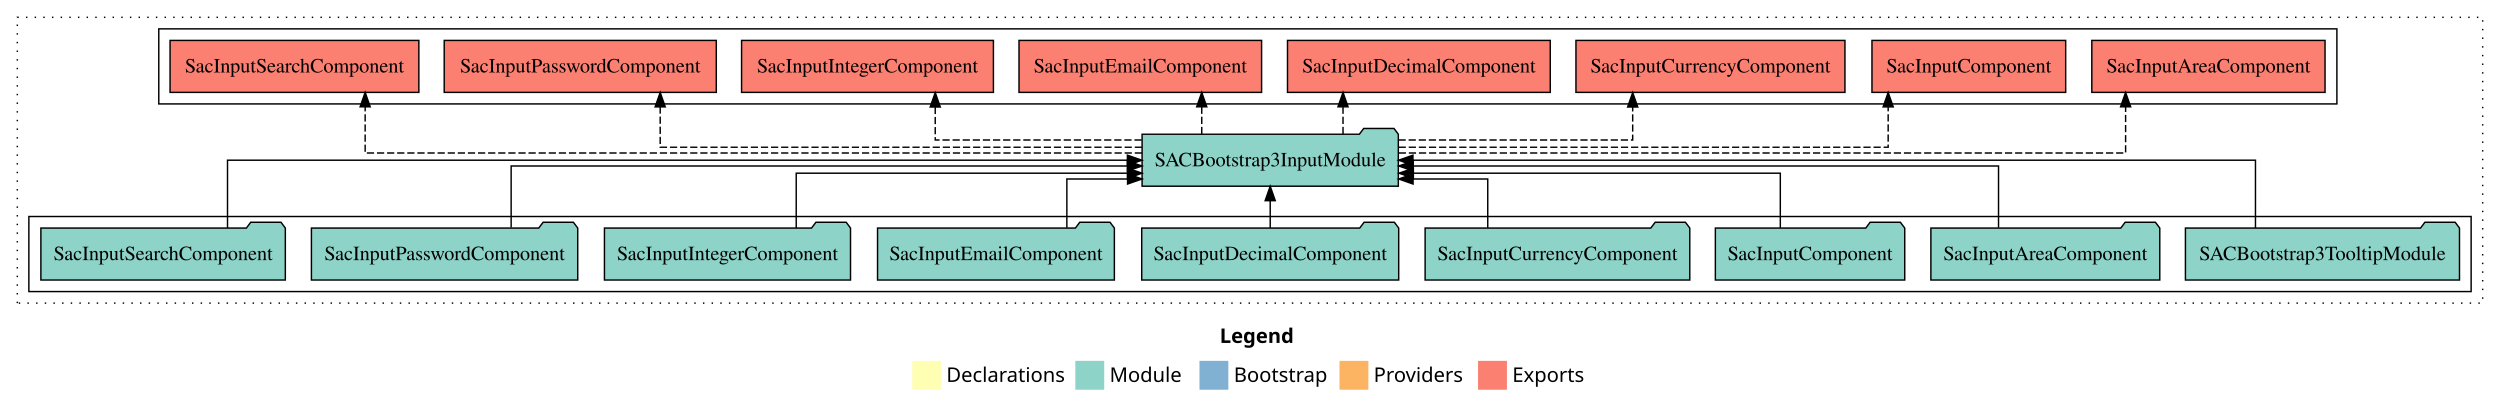
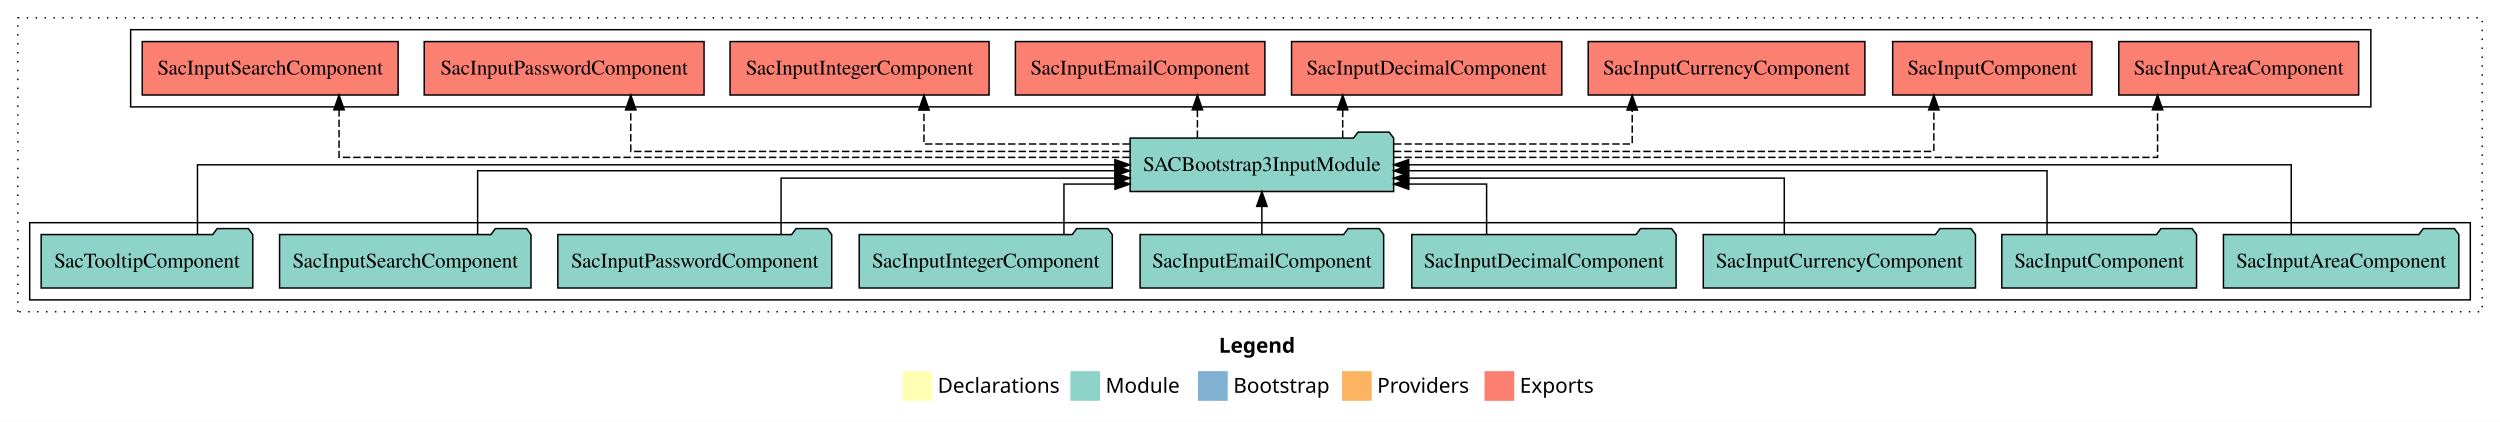
- <svg xmlns="http://www.w3.org/2000/svg" width="1732pt" height="284pt" viewBox="0.00 0.00 1732.00 284.00">
+ <svg xmlns="http://www.w3.org/2000/svg" width="1684pt" height="284pt" viewBox="0.00 0.00 1684.00 284.00">
  <g id="graph0" class="graph" transform="scale(1 1) rotate(0) translate(4 280)">
-     <polygon fill="white" stroke="transparent" points="-4,4 -4,-280 1728,-280 1728,4 -4,4" />
-     <text text-anchor="start" x="841.01" y="-42.4" font-family="Times-12" font-weight="bold" font-size="14.00">Legend</text>
-     <polygon fill="#ffffb3" stroke="transparent" points="628,-10 628,-30 648,-30 648,-10 628,-10" />
-     <text text-anchor="start" x="651.63" y="-15.4" font-family="Times-12" font-size="14.00">  Declarations</text>
-     <polygon fill="#8dd3c7" stroke="transparent" points="741,-10 741,-30 761,-30 761,-10 741,-10" />
-     <text text-anchor="start" x="764.73" y="-15.4" font-family="Times-12" font-size="14.00">  Module</text>
-     <polygon fill="#80b1d3" stroke="transparent" points="827,-10 827,-30 847,-30 847,-10 827,-10" />
-     <text text-anchor="start" x="850.78" y="-15.4" font-family="Times-12" font-size="14.00">  Bootstrap</text>
-     <polygon fill="#fdb462" stroke="transparent" points="924,-10 924,-30 944,-30 944,-10 924,-10" />
-     <text text-anchor="start" x="947.67" y="-15.4" font-family="Times-12" font-size="14.00">  Providers</text>
-     <polygon fill="#fb8072" stroke="transparent" points="1020,-10 1020,-30 1040,-30 1040,-10 1020,-10" />
-     <text text-anchor="start" x="1043.73" y="-15.4" font-family="Times-12" font-size="14.00">  Exports</text>
+     <polygon fill="white" stroke="transparent" points="-4,4 -4,-280 1680,-280 1680,4 -4,4" />
+     <text text-anchor="start" x="817.01" y="-42.4" font-family="Times-12" font-weight="bold" font-size="14.00">Legend</text>
+     <polygon fill="#ffffb3" stroke="transparent" points="604,-10 604,-30 624,-30 624,-10 604,-10" />
+     <text text-anchor="start" x="627.63" y="-15.4" font-family="Times-12" font-size="14.00">  Declarations</text>
+     <polygon fill="#8dd3c7" stroke="transparent" points="717,-10 717,-30 737,-30 737,-10 717,-10" />
+     <text text-anchor="start" x="740.73" y="-15.4" font-family="Times-12" font-size="14.00">  Module</text>
+     <polygon fill="#80b1d3" stroke="transparent" points="803,-10 803,-30 823,-30 823,-10 803,-10" />
+     <text text-anchor="start" x="826.78" y="-15.4" font-family="Times-12" font-size="14.00">  Bootstrap</text>
+     <polygon fill="#fdb462" stroke="transparent" points="900,-10 900,-30 920,-30 920,-10 900,-10" />
+     <text text-anchor="start" x="923.67" y="-15.4" font-family="Times-12" font-size="14.00">  Providers</text>
+     <polygon fill="#fb8072" stroke="transparent" points="996,-10 996,-30 1016,-30 1016,-10 996,-10" />
+     <text text-anchor="start" x="1019.73" y="-15.4" font-family="Times-12" font-size="14.00">  Exports</text>
    <g id="clust1" class="cluster">
-       <polygon fill="none" stroke="black" stroke-dasharray="1,5" points="8,-70 8,-268 1716,-268 1716,-70 8,-70" />
+       <polygon fill="none" stroke="black" stroke-dasharray="1,5" points="8,-70 8,-268 1668,-268 1668,-70 8,-70" />
    </g>
    <g id="clust4" class="cluster">
-       <polygon fill="none" stroke="black" points="106,-208 106,-260 1615,-260 1615,-208 106,-208" />
+       <polygon fill="none" stroke="black" points="84,-208 84,-260 1593,-260 1593,-208 84,-208" />
    </g>
    <g id="clust3" class="cluster">
-       <polygon fill="none" stroke="black" points="16,-78 16,-130 1708,-130 1708,-78 16,-78" />
+       <polygon fill="none" stroke="black" points="16,-78 16,-130 1660,-130 1660,-78 16,-78" />
    </g>
    <g id="node1" class="node">
-       <polygon fill="#8dd3c7" stroke="black" points="1699.94,-122 1696.94,-126 1675.94,-126 1672.94,-122 1510.06,-122 1510.06,-86 1699.94,-86 1699.94,-122" />
-       <text text-anchor="middle" x="1605" y="-99.8" font-family="Times,serif" font-size="14.00">SACBootstrap3TooltipModule</text>
+       <polygon fill="#8dd3c7" stroke="black" points="1652.29,-122 1649.29,-126 1628.29,-126 1625.29,-122 1493.71,-122 1493.71,-86 1652.29,-86 1652.29,-122" />
+       <text text-anchor="middle" x="1573" y="-99.8" font-family="Times,serif" font-size="14.00">SacInputAreaComponent</text>
    </g>
    <g id="node10" class="node">
-       <polygon fill="#8dd3c7" stroke="black" points="964.76,-187 961.76,-191 940.76,-191 937.76,-187 787.24,-187 787.24,-151 964.76,-151 964.76,-187" />
-       <text text-anchor="middle" x="876" y="-164.8" font-family="Times,serif" font-size="14.00">SACBootstrap3InputModule</text>
+       <polygon fill="#8dd3c7" stroke="black" points="934.76,-187 931.76,-191 910.76,-191 907.76,-187 757.24,-187 757.24,-151 934.76,-151 934.76,-187" />
+       <text text-anchor="middle" x="846" y="-164.8" font-family="Times,serif" font-size="14.00">SACBootstrap3InputModule</text>
    </g>
    <g id="edge1" class="edge">
-       <path fill="none" stroke="black" d="M1558.59,-122.11C1558.59,-141.34 1558.59,-169 1558.59,-169 1558.59,-169 974.89,-169 974.89,-169" />
-       <polygon fill="black" stroke="black" points="974.89,-165.5 964.89,-169 974.89,-172.5 974.89,-165.5" />
+       <path fill="none" stroke="black" d="M1539.38,-122.11C1539.38,-141.34 1539.38,-169 1539.38,-169 1539.38,-169 944.87,-169 944.87,-169" />
+       <polygon fill="black" stroke="black" points="944.87,-165.5 934.87,-169 944.87,-172.5 944.87,-165.5" />
    </g>
    <g id="node2" class="node">
-       <polygon fill="#8dd3c7" stroke="black" points="1492.29,-122 1489.29,-126 1468.29,-126 1465.29,-122 1333.71,-122 1333.71,-86 1492.29,-86 1492.29,-122" />
-       <text text-anchor="middle" x="1413" y="-99.8" font-family="Times,serif" font-size="14.00">SacInputAreaComponent</text>
+       <polygon fill="#8dd3c7" stroke="black" points="1475.6,-122 1472.6,-126 1451.6,-126 1448.6,-122 1344.4,-122 1344.4,-86 1475.6,-86 1475.6,-122" />
+       <text text-anchor="middle" x="1410" y="-99.8" font-family="Times,serif" font-size="14.00">SacInputComponent</text>
    </g>
    <g id="edge2" class="edge">
-       <path fill="none" stroke="black" d="M1380.58,-122.3C1380.58,-140.27 1380.58,-165 1380.58,-165 1380.58,-165 975.05,-165 975.05,-165" />
-       <polygon fill="black" stroke="black" points="975.05,-161.5 965.05,-165 975.05,-168.5 975.05,-161.5" />
+       <path fill="none" stroke="black" d="M1374.88,-122.3C1374.88,-140.27 1374.88,-165 1374.88,-165 1374.88,-165 944.82,-165 944.82,-165" />
+       <polygon fill="black" stroke="black" points="944.82,-161.5 934.82,-165 944.82,-168.5 944.82,-161.5" />
    </g>
    <g id="node3" class="node">
-       <polygon fill="#8dd3c7" stroke="black" points="1315.6,-122 1312.6,-126 1291.6,-126 1288.6,-122 1184.4,-122 1184.4,-86 1315.6,-86 1315.6,-122" />
-       <text text-anchor="middle" x="1250" y="-99.8" font-family="Times,serif" font-size="14.00">SacInputComponent</text>
+       <polygon fill="#8dd3c7" stroke="black" points="1326.68,-122 1323.68,-126 1302.68,-126 1299.68,-122 1143.32,-122 1143.32,-86 1326.68,-86 1326.68,-122" />
+       <text text-anchor="middle" x="1235" y="-99.8" font-family="Times,serif" font-size="14.00">SacInputCurrencyComponent</text>
    </g>
    <g id="edge3" class="edge">
-       <path fill="none" stroke="black" d="M1229.4,-122.03C1229.4,-138.4 1229.4,-160 1229.4,-160 1229.4,-160 975.18,-160 975.18,-160" />
-       <polygon fill="black" stroke="black" points="975.18,-156.5 965.18,-160 975.18,-163.5 975.18,-156.5" />
+       <path fill="none" stroke="black" d="M1197.88,-122.03C1197.88,-138.4 1197.88,-160 1197.88,-160 1197.88,-160 944.79,-160 944.79,-160" />
+       <polygon fill="black" stroke="black" points="944.79,-156.5 934.79,-160 944.79,-163.5 944.79,-156.5" />
    </g>
    <g id="node4" class="node">
-       <polygon fill="#8dd3c7" stroke="black" points="1166.68,-122 1163.68,-126 1142.68,-126 1139.68,-122 983.32,-122 983.32,-86 1166.68,-86 1166.68,-122" />
-       <text text-anchor="middle" x="1075" y="-99.8" font-family="Times,serif" font-size="14.00">SacInputCurrencyComponent</text>
+       <polygon fill="#8dd3c7" stroke="black" points="1125.02,-122 1122.02,-126 1101.02,-126 1098.02,-122 946.98,-122 946.98,-86 1125.02,-86 1125.02,-122" />
+       <text text-anchor="middle" x="1036" y="-99.8" font-family="Times,serif" font-size="14.00">SacInputDecimalComponent</text>
    </g>
    <g id="edge4" class="edge">
-       <path fill="none" stroke="black" d="M1026.71,-122.19C1026.71,-137.18 1026.71,-156 1026.71,-156 1026.71,-156 974.97,-156 974.97,-156" />
-       <polygon fill="black" stroke="black" points="974.97,-152.5 964.97,-156 974.97,-159.5 974.97,-152.5" />
+       <path fill="none" stroke="black" d="M997.38,-122.19C997.38,-137.18 997.38,-156 997.38,-156 997.38,-156 944.93,-156 944.93,-156" />
+       <polygon fill="black" stroke="black" points="944.93,-152.5 934.93,-156 944.93,-159.5 944.93,-152.5" />
    </g>
    <g id="node5" class="node">
-       <polygon fill="#8dd3c7" stroke="black" points="965.02,-122 962.02,-126 941.02,-126 938.02,-122 786.98,-122 786.98,-86 965.02,-86 965.02,-122" />
-       <text text-anchor="middle" x="876" y="-99.8" font-family="Times,serif" font-size="14.00">SacInputDecimalComponent</text>
+       <polygon fill="#8dd3c7" stroke="black" points="928.04,-122 925.04,-126 904.04,-126 901.04,-122 763.96,-122 763.96,-86 928.04,-86 928.04,-122" />
+       <text text-anchor="middle" x="846" y="-99.8" font-family="Times,serif" font-size="14.00">SacInputEmailComponent</text>
    </g>
    <g id="edge5" class="edge">
-       <path fill="none" stroke="black" d="M876,-122.11C876,-122.11 876,-140.99 876,-140.99" />
-       <polygon fill="black" stroke="black" points="872.5,-140.99 876,-150.99 879.5,-140.99 872.5,-140.99" />
+       <path fill="none" stroke="black" d="M846,-122.11C846,-122.11 846,-140.99 846,-140.99" />
+       <polygon fill="black" stroke="black" points="842.5,-140.99 846,-150.99 849.5,-140.99 842.5,-140.99" />
    </g>
    <g id="node6" class="node">
-       <polygon fill="#8dd3c7" stroke="black" points="768.04,-122 765.04,-126 744.04,-126 741.04,-122 603.96,-122 603.96,-86 768.04,-86 768.04,-122" />
-       <text text-anchor="middle" x="686" y="-99.8" font-family="Times,serif" font-size="14.00">SacInputEmailComponent</text>
+       <polygon fill="#8dd3c7" stroke="black" points="745.24,-122 742.24,-126 721.24,-126 718.24,-122 574.76,-122 574.76,-86 745.24,-86 745.24,-122" />
+       <text text-anchor="middle" x="660" y="-99.8" font-family="Times,serif" font-size="14.00">SacInputIntegerComponent</text>
    </g>
    <g id="edge6" class="edge">
-       <path fill="none" stroke="black" d="M735.12,-122.19C735.12,-137.18 735.12,-156 735.12,-156 735.12,-156 777.18,-156 777.18,-156" />
-       <polygon fill="black" stroke="black" points="777.18,-159.5 787.18,-156 777.18,-152.5 777.18,-159.5" />
+       <path fill="none" stroke="black" d="M712.68,-122.19C712.68,-137.18 712.68,-156 712.68,-156 712.68,-156 747.07,-156 747.07,-156" />
+       <polygon fill="black" stroke="black" points="747.07,-159.5 757.07,-156 747.07,-152.5 747.07,-159.5" />
    </g>
    <g id="node7" class="node">
-       <polygon fill="#8dd3c7" stroke="black" points="585.24,-122 582.24,-126 561.24,-126 558.24,-122 414.76,-122 414.76,-86 585.24,-86 585.24,-122" />
-       <text text-anchor="middle" x="500" y="-99.8" font-family="Times,serif" font-size="14.00">SacInputIntegerComponent</text>
+       <polygon fill="#8dd3c7" stroke="black" points="556.25,-122 553.25,-126 532.25,-126 529.25,-122 371.75,-122 371.75,-86 556.25,-86 556.25,-122" />
+       <text text-anchor="middle" x="464" y="-99.8" font-family="Times,serif" font-size="14.00">SacInputPasswordComponent</text>
    </g>
    <g id="edge7" class="edge">
-       <path fill="none" stroke="black" d="M547.62,-122.03C547.62,-138.4 547.62,-160 547.62,-160 547.62,-160 777.14,-160 777.14,-160" />
-       <polygon fill="black" stroke="black" points="777.14,-163.5 787.14,-160 777.14,-156.5 777.14,-163.5" />
+       <path fill="none" stroke="black" d="M522.13,-122.03C522.13,-138.4 522.13,-160 522.13,-160 522.13,-160 747.07,-160 747.07,-160" />
+       <polygon fill="black" stroke="black" points="747.07,-163.5 757.07,-160 747.07,-156.5 747.07,-163.5" />
    </g>
    <g id="node8" class="node">
-       <polygon fill="#8dd3c7" stroke="black" points="396.25,-122 393.25,-126 372.25,-126 369.25,-122 211.75,-122 211.75,-86 396.25,-86 396.25,-122" />
-       <text text-anchor="middle" x="304" y="-99.8" font-family="Times,serif" font-size="14.00">SacInputPasswordComponent</text>
+       <polygon fill="#8dd3c7" stroke="black" points="353.68,-122 350.68,-126 329.68,-126 326.68,-122 184.32,-122 184.32,-86 353.68,-86 353.68,-122" />
+       <text text-anchor="middle" x="269" y="-99.8" font-family="Times,serif" font-size="14.00">SacInputSearchComponent</text>
    </g>
    <g id="edge8" class="edge">
-       <path fill="none" stroke="black" d="M350.12,-122.3C350.12,-140.27 350.12,-165 350.12,-165 350.12,-165 777.09,-165 777.09,-165" />
-       <polygon fill="black" stroke="black" points="777.09,-168.5 787.09,-165 777.09,-161.5 777.09,-168.5" />
+       <path fill="none" stroke="black" d="M317.73,-122.3C317.73,-140.27 317.73,-165 317.73,-165 317.73,-165 746.98,-165 746.98,-165" />
+       <polygon fill="black" stroke="black" points="746.98,-168.5 756.98,-165 746.98,-161.5 746.98,-168.5" />
    </g>
    <g id="node9" class="node">
-       <polygon fill="#8dd3c7" stroke="black" points="193.68,-122 190.68,-126 169.68,-126 166.68,-122 24.32,-122 24.32,-86 193.68,-86 193.68,-122" />
-       <text text-anchor="middle" x="109" y="-99.8" font-family="Times,serif" font-size="14.00">SacInputSearchComponent</text>
+       <polygon fill="#8dd3c7" stroke="black" points="166.27,-122 163.27,-126 142.27,-126 139.27,-122 23.73,-122 23.73,-86 166.27,-86 166.27,-122" />
+       <text text-anchor="middle" x="95" y="-99.8" font-family="Times,serif" font-size="14.00">SacTooltipComponent</text>
    </g>
    <g id="edge9" class="edge">
-       <path fill="none" stroke="black" d="M153.62,-122.11C153.62,-141.34 153.62,-169 153.62,-169 153.62,-169 777.06,-169 777.06,-169" />
-       <polygon fill="black" stroke="black" points="777.06,-172.5 787.06,-169 777.06,-165.5 777.06,-172.5" />
+       <path fill="none" stroke="black" d="M129.02,-122.11C129.02,-141.34 129.02,-169 129.02,-169 129.02,-169 747,-169 747,-169" />
+       <polygon fill="black" stroke="black" points="747,-172.5 757,-169 747,-165.5 747,-172.5" />
    </g>
    <g id="node11" class="node">
-       <polygon fill="#fb8072" stroke="black" points="1606.79,-252 1445.21,-252 1445.21,-216 1606.79,-216 1606.79,-252" />
-       <text text-anchor="middle" x="1526" y="-229.8" font-family="Times,serif" font-size="14.00">SacInputAreaComponent </text>
+       <polygon fill="#fb8072" stroke="black" points="1584.79,-252 1423.21,-252 1423.21,-216 1584.79,-216 1584.79,-252" />
+       <text text-anchor="middle" x="1504" y="-229.8" font-family="Times,serif" font-size="14.00">SacInputAreaComponent </text>
    </g>
    <g id="edge10" class="edge">
-       <path fill="none" stroke="black" stroke-dasharray="5,2" d="M965.04,-174C1130.48,-174 1468.62,-174 1468.62,-174 1468.62,-174 1468.62,-206 1468.62,-206" />
-       <polygon fill="black" stroke="black" points="1465.13,-206 1468.62,-216 1472.13,-206 1465.13,-206" />
+       <path fill="none" stroke="black" stroke-dasharray="5,2" d="M935.02,-174C1102.85,-174 1449.33,-174 1449.33,-174 1449.33,-174 1449.33,-206 1449.33,-206" />
+       <polygon fill="black" stroke="black" points="1445.83,-206 1449.33,-216 1452.83,-206 1445.83,-206" />
    </g>
    <g id="node12" class="node">
-       <polygon fill="#fb8072" stroke="black" points="1427.1,-252 1292.9,-252 1292.9,-216 1427.1,-216 1427.1,-252" />
-       <text text-anchor="middle" x="1360" y="-229.8" font-family="Times,serif" font-size="14.00">SacInputComponent </text>
+       <polygon fill="#fb8072" stroke="black" points="1405.1,-252 1270.9,-252 1270.9,-216 1405.1,-216 1405.1,-252" />
+       <text text-anchor="middle" x="1338" y="-229.8" font-family="Times,serif" font-size="14.00">SacInputComponent </text>
    </g>
    <g id="edge11" class="edge">
-       <path fill="none" stroke="black" stroke-dasharray="5,2" d="M964.97,-178C1090.4,-178 1304.12,-178 1304.12,-178 1304.12,-178 1304.12,-205.97 1304.12,-205.97" />
-       <polygon fill="black" stroke="black" points="1300.63,-205.97 1304.12,-215.97 1307.63,-205.97 1300.63,-205.97" />
+       <path fill="none" stroke="black" stroke-dasharray="5,2" d="M934.89,-178C1066.71,-178 1298.65,-178 1298.65,-178 1298.65,-178 1298.65,-205.97 1298.65,-205.97" />
+       <polygon fill="black" stroke="black" points="1295.15,-205.97 1298.65,-215.97 1302.15,-205.97 1295.15,-205.97" />
    </g>
    <g id="node13" class="node">
-       <polygon fill="#fb8072" stroke="black" points="1274.18,-252 1087.82,-252 1087.82,-216 1274.18,-216 1274.18,-252" />
-       <text text-anchor="middle" x="1181" y="-229.8" font-family="Times,serif" font-size="14.00">SacInputCurrencyComponent </text>
+       <polygon fill="#fb8072" stroke="black" points="1252.18,-252 1065.82,-252 1065.82,-216 1252.18,-216 1252.18,-252" />
+       <text text-anchor="middle" x="1159" y="-229.8" font-family="Times,serif" font-size="14.00">SacInputCurrencyComponent </text>
    </g>
    <g id="edge12" class="edge">
-       <path fill="none" stroke="black" stroke-dasharray="5,2" d="M964.89,-183C1037.13,-183 1127.12,-183 1127.12,-183 1127.12,-183 1127.12,-205.88 1127.12,-205.88" />
-       <polygon fill="black" stroke="black" points="1123.63,-205.88 1127.12,-215.88 1130.63,-205.88 1123.63,-205.88" />
+       <path fill="none" stroke="black" stroke-dasharray="5,2" d="M935,-183C1006.64,-183 1095.46,-183 1095.46,-183 1095.46,-183 1095.46,-205.88 1095.46,-205.88" />
+       <polygon fill="black" stroke="black" points="1091.96,-205.88 1095.46,-215.88 1098.96,-205.88 1091.96,-205.88" />
    </g>
    <g id="node14" class="node">
-       <polygon fill="#fb8072" stroke="black" points="1070.02,-252 887.98,-252 887.98,-216 1070.02,-216 1070.02,-252" />
-       <text text-anchor="middle" x="979" y="-229.8" font-family="Times,serif" font-size="14.00">SacInputDecimalComponent </text>
+       <polygon fill="#fb8072" stroke="black" points="1048.02,-252 865.98,-252 865.98,-216 1048.02,-216 1048.02,-252" />
+       <text text-anchor="middle" x="957" y="-229.8" font-family="Times,serif" font-size="14.00">SacInputDecimalComponent </text>
    </g>
    <g id="edge13" class="edge">
-       <path fill="none" stroke="black" stroke-dasharray="5,2" d="M926.44,-187.11C926.44,-187.11 926.44,-205.99 926.44,-205.99" />
-       <polygon fill="black" stroke="black" points="922.94,-205.99 926.44,-215.99 929.94,-205.99 922.94,-205.99" />
+       <path fill="none" stroke="black" stroke-dasharray="5,2" d="M900.44,-187.11C900.44,-187.11 900.44,-205.99 900.44,-205.99" />
+       <polygon fill="black" stroke="black" points="896.94,-205.99 900.44,-215.99 903.94,-205.99 896.94,-205.99" />
    </g>
    <g id="node15" class="node">
-       <polygon fill="#fb8072" stroke="black" points="870.03,-252 701.97,-252 701.97,-216 870.03,-216 870.03,-252" />
-       <text text-anchor="middle" x="786" y="-229.8" font-family="Times,serif" font-size="14.00">SacInputEmailComponent </text>
+       <polygon fill="#fb8072" stroke="black" points="848.03,-252 679.97,-252 679.97,-216 848.03,-216 848.03,-252" />
+       <text text-anchor="middle" x="764" y="-229.8" font-family="Times,serif" font-size="14.00">SacInputEmailComponent </text>
    </g>
    <g id="edge14" class="edge">
-       <path fill="none" stroke="black" stroke-dasharray="5,2" d="M828.57,-187.11C828.57,-187.11 828.57,-205.99 828.57,-205.99" />
-       <polygon fill="black" stroke="black" points="825.07,-205.99 828.57,-215.99 832.07,-205.99 825.07,-205.99" />
+       <path fill="none" stroke="black" stroke-dasharray="5,2" d="M802.57,-187.11C802.57,-187.11 802.57,-205.99 802.57,-205.99" />
+       <polygon fill="black" stroke="black" points="799.07,-205.99 802.57,-215.99 806.07,-205.99 799.07,-205.99" />
    </g>
    <g id="node16" class="node">
-       <polygon fill="#fb8072" stroke="black" points="684.24,-252 509.76,-252 509.76,-216 684.24,-216 684.24,-252" />
-       <text text-anchor="middle" x="597" y="-229.8" font-family="Times,serif" font-size="14.00">SacInputIntegerComponent </text>
+       <polygon fill="#fb8072" stroke="black" points="662.24,-252 487.76,-252 487.76,-216 662.24,-216 662.24,-252" />
+       <text text-anchor="middle" x="575" y="-229.8" font-family="Times,serif" font-size="14.00">SacInputIntegerComponent </text>
    </g>
    <g id="edge15" class="edge">
-       <path fill="none" stroke="black" stroke-dasharray="5,2" d="M786.94,-183C721.49,-183 643.93,-183 643.93,-183 643.93,-183 643.93,-205.88 643.93,-205.88" />
-       <polygon fill="black" stroke="black" points="640.43,-205.88 643.93,-215.88 647.43,-205.88 640.43,-205.88" />
+       <path fill="none" stroke="black" stroke-dasharray="5,2" d="M757.02,-183C693.17,-183 618.38,-183 618.38,-183 618.38,-183 618.38,-205.88 618.38,-205.88" />
+       <polygon fill="black" stroke="black" points="614.88,-205.88 618.38,-215.88 621.88,-205.88 614.88,-205.88" />
    </g>
    <g id="node17" class="node">
-       <polygon fill="#fb8072" stroke="black" points="492.25,-252 303.75,-252 303.75,-216 492.25,-216 492.25,-252" />
-       <text text-anchor="middle" x="398" y="-229.8" font-family="Times,serif" font-size="14.00">SacInputPasswordComponent </text>
+       <polygon fill="#fb8072" stroke="black" points="470.25,-252 281.75,-252 281.75,-216 470.25,-216 470.25,-252" />
+       <text text-anchor="middle" x="376" y="-229.8" font-family="Times,serif" font-size="14.00">SacInputPasswordComponent </text>
    </g>
    <g id="edge16" class="edge">
-       <path fill="none" stroke="black" stroke-dasharray="5,2" d="M787.15,-178C663.19,-178 453.38,-178 453.38,-178 453.38,-178 453.38,-205.97 453.38,-205.97" />
-       <polygon fill="black" stroke="black" points="449.88,-205.97 453.38,-215.97 456.88,-205.97 449.88,-205.97" />
+       <path fill="none" stroke="black" stroke-dasharray="5,2" d="M757.14,-178C632.51,-178 420.88,-178 420.88,-178 420.88,-178 420.88,-205.97 420.88,-205.97" />
+       <polygon fill="black" stroke="black" points="417.38,-205.97 420.88,-215.97 424.38,-205.97 417.38,-205.97" />
    </g>
    <g id="node18" class="node">
-       <polygon fill="#fb8072" stroke="black" points="286.18,-252 113.82,-252 113.82,-216 286.18,-216 286.18,-252" />
-       <text text-anchor="middle" x="200" y="-229.8" font-family="Times,serif" font-size="14.00">SacInputSearchComponent </text>
+       <polygon fill="#fb8072" stroke="black" points="264.18,-252 91.82,-252 91.82,-216 264.18,-216 264.18,-252" />
+       <text text-anchor="middle" x="178" y="-229.8" font-family="Times,serif" font-size="14.00">SacInputSearchComponent </text>
    </g>
    <g id="edge17" class="edge">
-       <path fill="none" stroke="black" stroke-dasharray="5,2" d="M787.16,-174C614.19,-174 248.98,-174 248.98,-174 248.98,-174 248.98,-206 248.98,-206" />
-       <polygon fill="black" stroke="black" points="245.48,-206 248.98,-216 252.48,-206 245.48,-206" />
+       <path fill="none" stroke="black" stroke-dasharray="5,2" d="M756.94,-174C585.05,-174 224.38,-174 224.38,-174 224.38,-174 224.38,-206 224.38,-206" />
+       <polygon fill="black" stroke="black" points="220.88,-206 224.38,-216 227.88,-206 220.88,-206" />
    </g>
  </g>
</svg>
